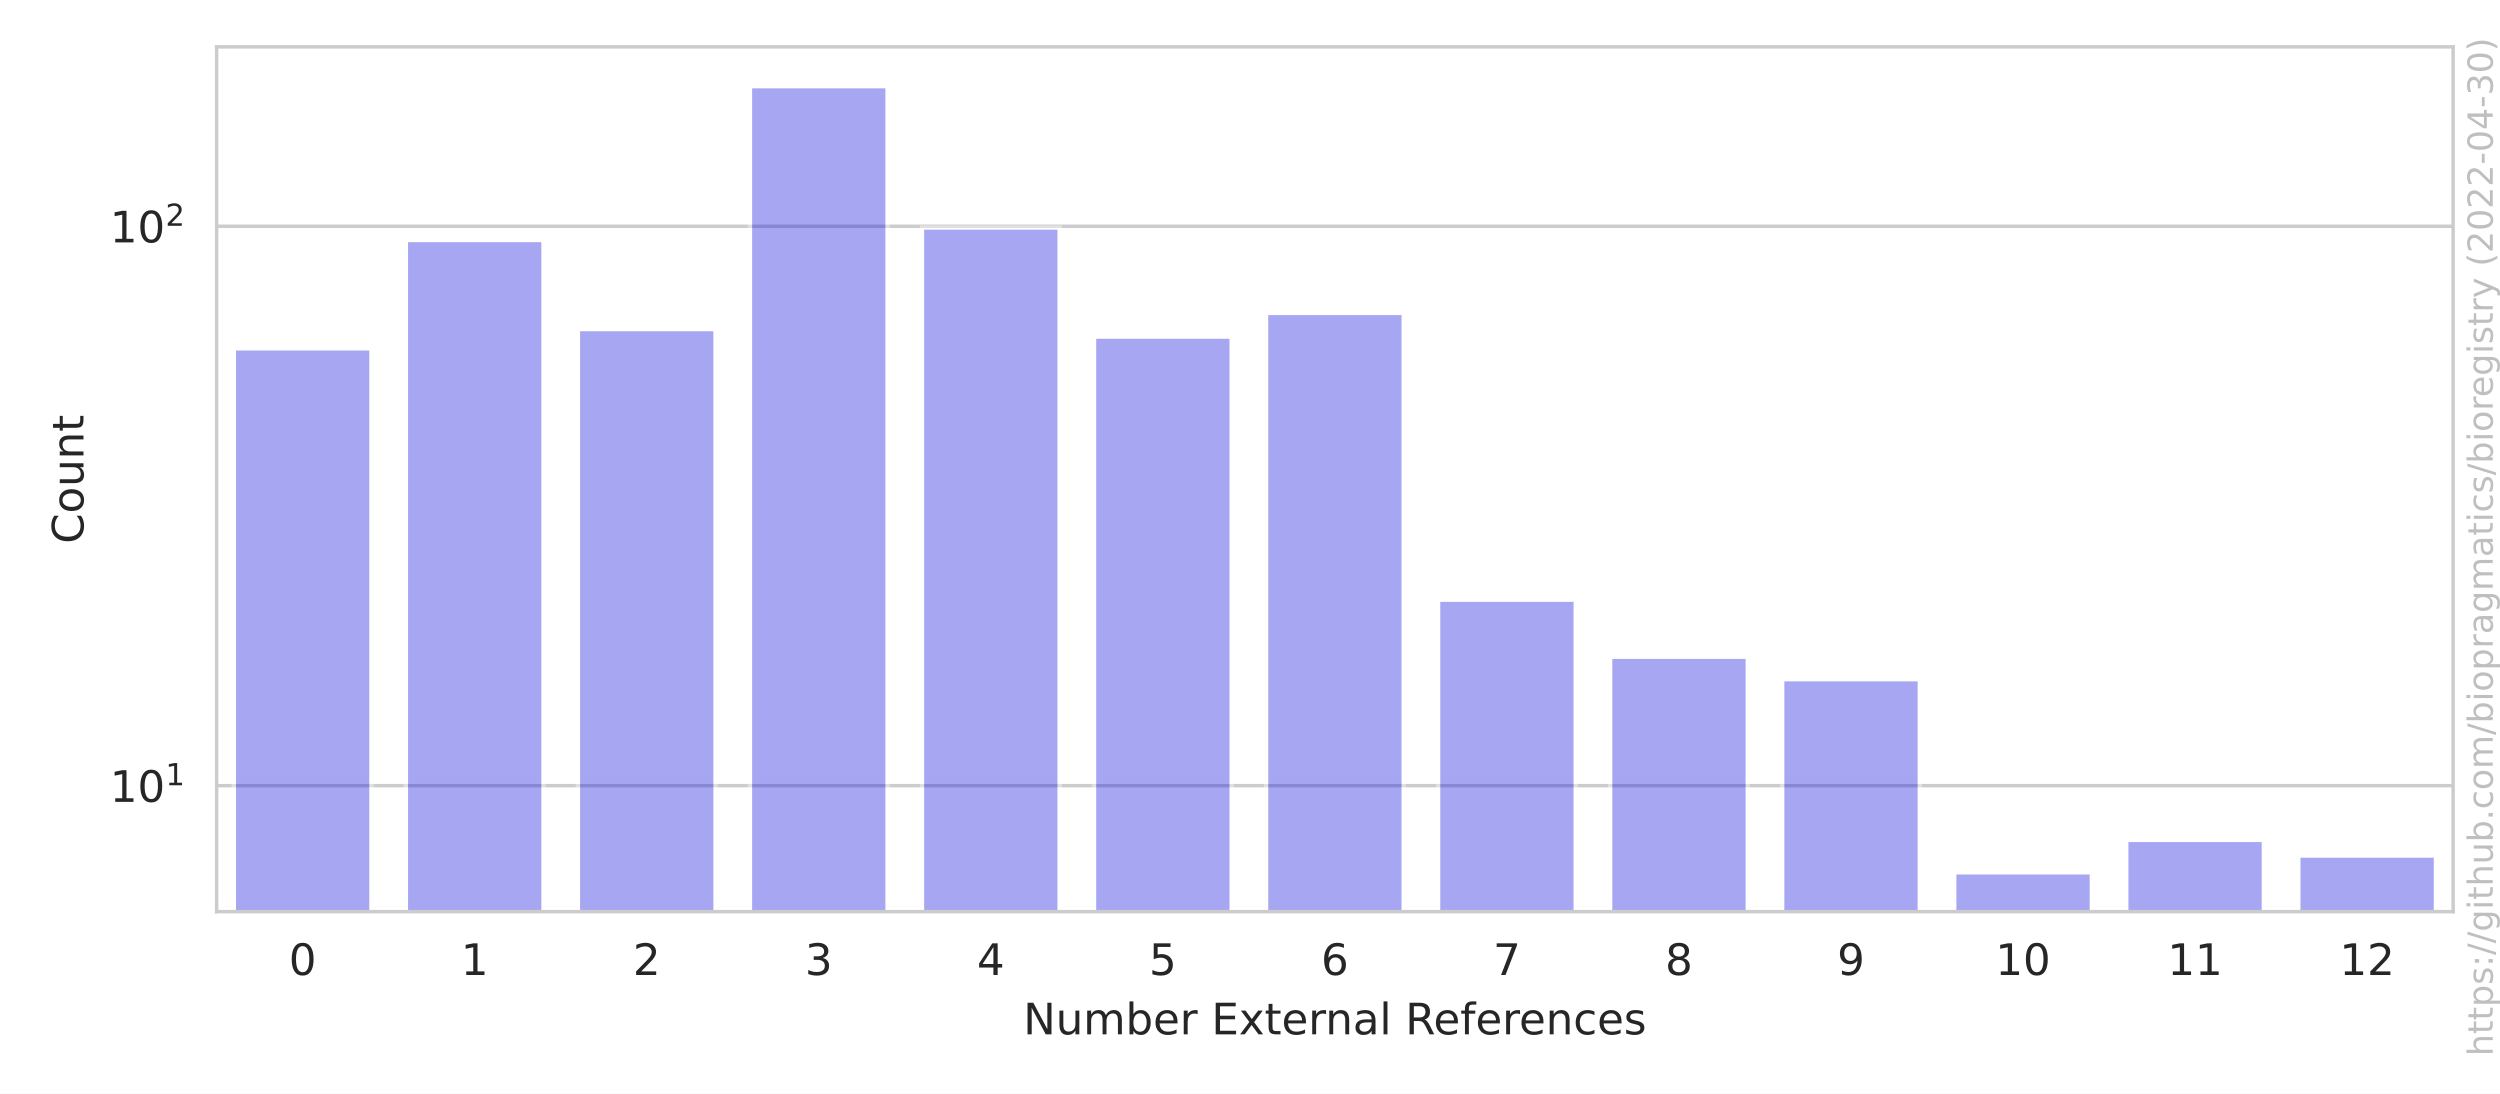
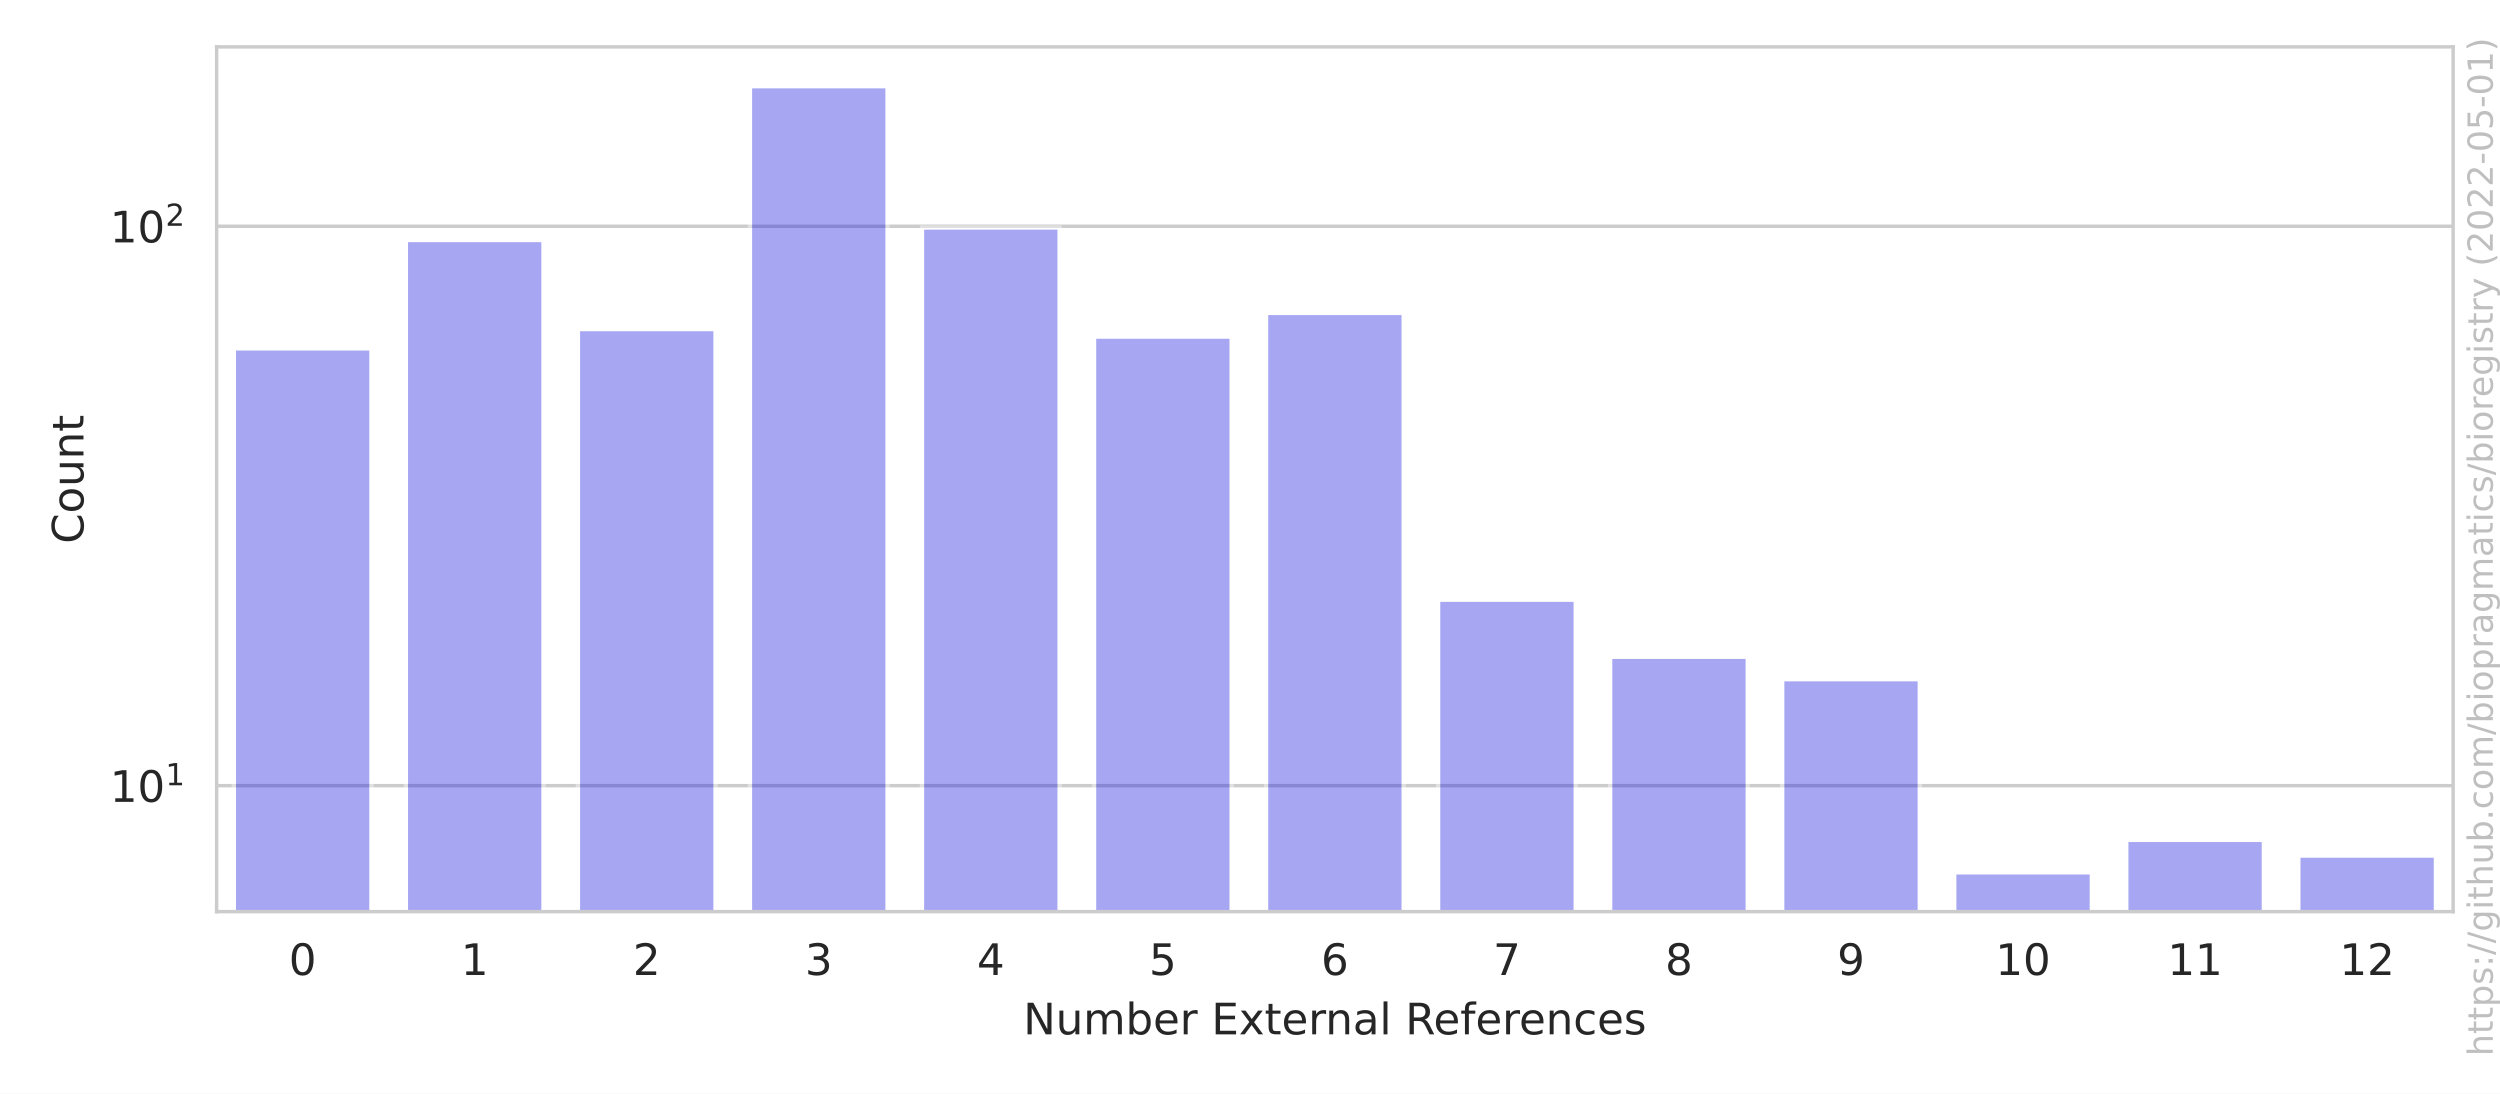
<svg xmlns="http://www.w3.org/2000/svg" xmlns:xlink="http://www.w3.org/1999/xlink" width="576pt" height="252pt" viewBox="0 0 576 252" version="1.1">
  <defs>
    <style type="text/css">*{stroke-linejoin: round; stroke-linecap: butt}</style>
  </defs>
  <g id="figure_1">
    <g id="patch_1">
      <path d="M 0 252  L 576 252  L 576 0  L 0 0  z " style="fill: #ffffff" />
    </g>
    <g id="axes_1">
      <g id="patch_2">
        <path d="M 49.913 210.04  L 565.2 210.04  L 565.2 10.8  L 49.913 10.8  z " style="fill: #ffffff" />
      </g>
      <g id="matplotlib.axis_1">
        <g id="xtick_1">
          <g id="text_1">
            <g style="fill: #262626" transform="translate(66.55018 224.6384)scale(0.1 -0.1)">
              <defs>
                <path id="DejaVuSans-30" d="M 2034 4250  Q 1547 4250 1301 3770  Q 1056 3291 1056 2328  Q 1056 1369 1301 889  Q 1547 409 2034 409  Q 2525 409 2770 889  Q 3016 1369 3016 2328  Q 3016 3291 2770 3770  Q 2525 4250 2034 4250  z M 2034 4750  Q 2819 4750 3233 4129  Q 3647 3509 3647 2328  Q 3647 1150 3233 529  Q 2819 -91 2034 -91  Q 1250 -91 836 529  Q 422 1150 422 2328  Q 422 3509 836 4129  Q 1250 4750 2034 4750  z " transform="scale(0.015625)" />
              </defs>
              <use xlink:href="#DejaVuSans-30" />
            </g>
          </g>
        </g>
        <g id="xtick_2">
          <g id="text_2">
            <g style="fill: #262626" transform="translate(106.1877 224.6384)scale(0.1 -0.1)">
              <defs>
                <path id="DejaVuSans-31" d="M 794 531  L 1825 531  L 1825 4091  L 703 3866  L 703 4441  L 1819 4666  L 2450 4666  L 2450 531  L 3481 531  L 3481 0  L 794 0  L 794 531  z " transform="scale(0.015625)" />
              </defs>
              <use xlink:href="#DejaVuSans-31" />
            </g>
          </g>
        </g>
        <g id="xtick_3">
          <g id="text_3">
            <g style="fill: #262626" transform="translate(145.8251 224.6384)scale(0.1 -0.1)">
              <defs>
                <path id="DejaVuSans-32" d="M 1228 531  L 3431 531  L 3431 0  L 469 0  L 469 531  Q 828 903 1448 1529  Q 2069 2156 2228 2338  Q 2531 2678 2651 2914  Q 2772 3150 2772 3378  Q 2772 3750 2511 3984  Q 2250 4219 1831 4219  Q 1534 4219 1204 4116  Q 875 4013 500 3803  L 500 4441  Q 881 4594 1212 4672  Q 1544 4750 1819 4750  Q 2544 4750 2975 4387  Q 3406 4025 3406 3419  Q 3406 3131 3298 2873  Q 3191 2616 2906 2266  Q 2828 2175 2409 1742  Q 1991 1309 1228 531  z " transform="scale(0.015625)" />
              </defs>
              <use xlink:href="#DejaVuSans-32" />
            </g>
          </g>
        </g>
        <g id="xtick_4">
          <g id="text_4">
            <g style="fill: #262626" transform="translate(185.4626 224.6384)scale(0.1 -0.1)">
              <defs>
                <path id="DejaVuSans-33" d="M 2597 2516  Q 3050 2419 3304 2112  Q 3559 1806 3559 1356  Q 3559 666 3084 287  Q 2609 -91 1734 -91  Q 1441 -91 1130 -33  Q 819 25 488 141  L 488 750  Q 750 597 1062 519  Q 1375 441 1716 441  Q 2309 441 2620 675  Q 2931 909 2931 1356  Q 2931 1769 2642 2001  Q 2353 2234 1838 2234  L 1294 2234  L 1294 2753  L 1863 2753  Q 2328 2753 2575 2939  Q 2822 3125 2822 3475  Q 2822 3834 2567 4026  Q 2313 4219 1838 4219  Q 1578 4219 1281 4162  Q 984 4106 628 3988  L 628 4550  Q 988 4650 1302 4700  Q 1616 4750 1894 4750  Q 2613 4750 3031 4423  Q 3450 4097 3450 3541  Q 3450 3153 3228 2886  Q 3006 2619 2597 2516  z " transform="scale(0.015625)" />
              </defs>
              <use xlink:href="#DejaVuSans-33" />
            </g>
          </g>
        </g>
        <g id="xtick_5">
          <g id="text_5">
            <g style="fill: #262626" transform="translate(225.1001 224.6384)scale(0.1 -0.1)">
              <defs>
                <path id="DejaVuSans-34" d="M 2419 4116  L 825 1625  L 2419 1625  L 2419 4116  z M 2253 4666  L 3047 4666  L 3047 1625  L 3713 1625  L 3713 1100  L 3047 1100  L 3047 0  L 2419 0  L 2419 1100  L 313 1100  L 313 1709  L 2253 4666  z " transform="scale(0.015625)" />
              </defs>
              <use xlink:href="#DejaVuSans-34" />
            </g>
          </g>
        </g>
        <g id="xtick_6">
          <g id="text_6">
            <g style="fill: #262626" transform="translate(264.7376 224.6384)scale(0.1 -0.1)">
              <defs>
                <path id="DejaVuSans-35" d="M 691 4666  L 3169 4666  L 3169 4134  L 1269 4134  L 1269 2991  Q 1406 3038 1543 3061  Q 1681 3084 1819 3084  Q 2600 3084 3056 2656  Q 3513 2228 3513 1497  Q 3513 744 3044 326  Q 2575 -91 1722 -91  Q 1428 -91 1123 -41  Q 819 9 494 109  L 494 744  Q 775 591 1075 516  Q 1375 441 1709 441  Q 2250 441 2565 725  Q 2881 1009 2881 1497  Q 2881 1984 2565 2268  Q 2250 2553 1709 2553  Q 1456 2553 1204 2497  Q 953 2441 691 2322  L 691 4666  z " transform="scale(0.015625)" />
              </defs>
              <use xlink:href="#DejaVuSans-35" />
            </g>
          </g>
        </g>
        <g id="xtick_7">
          <g id="text_7">
            <g style="fill: #262626" transform="translate(304.3751 224.6384)scale(0.1 -0.1)">
              <defs>
                <path id="DejaVuSans-36" d="M 2113 2584  Q 1688 2584 1439 2293  Q 1191 2003 1191 1497  Q 1191 994 1439 701  Q 1688 409 2113 409  Q 2538 409 2786 701  Q 3034 994 3034 1497  Q 3034 2003 2786 2293  Q 2538 2584 2113 2584  z M 3366 4563  L 3366 3988  Q 3128 4100 2886 4159  Q 2644 4219 2406 4219  Q 1781 4219 1451 3797  Q 1122 3375 1075 2522  Q 1259 2794 1537 2939  Q 1816 3084 2150 3084  Q 2853 3084 3261 2657  Q 3669 2231 3669 1497  Q 3669 778 3244 343  Q 2819 -91 2113 -91  Q 1303 -91 875 529  Q 447 1150 447 2328  Q 447 3434 972 4092  Q 1497 4750 2381 4750  Q 2619 4750 2861 4703  Q 3103 4656 3366 4563  z " transform="scale(0.015625)" />
              </defs>
              <use xlink:href="#DejaVuSans-36" />
            </g>
          </g>
        </g>
        <g id="xtick_8">
          <g id="text_8">
            <g style="fill: #262626" transform="translate(344.0126 224.6384)scale(0.1 -0.1)">
              <defs>
                <path id="DejaVuSans-37" d="M 525 4666  L 3525 4666  L 3525 4397  L 1831 0  L 1172 0  L 2766 4134  L 525 4134  L 525 4666  z " transform="scale(0.015625)" />
              </defs>
              <use xlink:href="#DejaVuSans-37" />
            </g>
          </g>
        </g>
        <g id="xtick_9">
          <g id="text_9">
            <g style="fill: #262626" transform="translate(383.6501 224.6384)scale(0.1 -0.1)">
              <defs>
                <path id="DejaVuSans-38" d="M 2034 2216  Q 1584 2216 1326 1975  Q 1069 1734 1069 1313  Q 1069 891 1326 650  Q 1584 409 2034 409  Q 2484 409 2743 651  Q 3003 894 3003 1313  Q 3003 1734 2745 1975  Q 2488 2216 2034 2216  z M 1403 2484  Q 997 2584 770 2862  Q 544 3141 544 3541  Q 544 4100 942 4425  Q 1341 4750 2034 4750  Q 2731 4750 3128 4425  Q 3525 4100 3525 3541  Q 3525 3141 3298 2862  Q 3072 2584 2669 2484  Q 3125 2378 3379 2068  Q 3634 1759 3634 1313  Q 3634 634 3220 271  Q 2806 -91 2034 -91  Q 1263 -91 848 271  Q 434 634 434 1313  Q 434 1759 690 2068  Q 947 2378 1403 2484  z M 1172 3481  Q 1172 3119 1398 2916  Q 1625 2713 2034 2713  Q 2441 2713 2670 2916  Q 2900 3119 2900 3481  Q 2900 3844 2670 4047  Q 2441 4250 2034 4250  Q 1625 4250 1398 4047  Q 1172 3844 1172 3481  z " transform="scale(0.015625)" />
              </defs>
              <use xlink:href="#DejaVuSans-38" />
            </g>
          </g>
        </g>
        <g id="xtick_10">
          <g id="text_10">
            <g style="fill: #262626" transform="translate(423.2876 224.6384)scale(0.1 -0.1)">
              <defs>
                <path id="DejaVuSans-39" d="M 703 97  L 703 672  Q 941 559 1184 500  Q 1428 441 1663 441  Q 2288 441 2617 861  Q 2947 1281 2994 2138  Q 2813 1869 2534 1725  Q 2256 1581 1919 1581  Q 1219 1581 811 2004  Q 403 2428 403 3163  Q 403 3881 828 4315  Q 1253 4750 1959 4750  Q 2769 4750 3195 4129  Q 3622 3509 3622 2328  Q 3622 1225 3098 567  Q 2575 -91 1691 -91  Q 1453 -91 1209 -44  Q 966 3 703 97  z M 1959 2075  Q 2384 2075 2632 2365  Q 2881 2656 2881 3163  Q 2881 3666 2632 3958  Q 2384 4250 1959 4250  Q 1534 4250 1286 3958  Q 1038 3666 1038 3163  Q 1038 2656 1286 2365  Q 1534 2075 1959 2075  z " transform="scale(0.015625)" />
              </defs>
              <use xlink:href="#DejaVuSans-39" />
            </g>
          </g>
        </g>
        <g id="xtick_11">
          <g id="text_11">
            <g style="fill: #262626" transform="translate(459.7438 224.6384)scale(0.1 -0.1)">
              <use xlink:href="#DejaVuSans-31" />
              <use xlink:href="#DejaVuSans-30" x="63.623" />
            </g>
          </g>
        </g>
        <g id="xtick_12">
          <g id="text_12">
            <g style="fill: #262626" transform="translate(499.3813 224.6384)scale(0.1 -0.1)">
              <use xlink:href="#DejaVuSans-31" />
              <use xlink:href="#DejaVuSans-31" x="63.623" />
            </g>
          </g>
        </g>
        <g id="xtick_13">
          <g id="text_13">
            <g style="fill: #262626" transform="translate(539.0188 224.6384)scale(0.1 -0.1)">
              <use xlink:href="#DejaVuSans-31" />
              <use xlink:href="#DejaVuSans-32" x="63.623" />
            </g>
          </g>
        </g>
        <g id="text_14">
          <g style="fill: #262626" transform="translate(235.7657 238.3166)scale(0.1 -0.1)">
            <defs>
              <path id="DejaVuSans-4e" d="M 628 4666  L 1478 4666  L 3547 763  L 3547 4666  L 4159 4666  L 4159 0  L 3309 0  L 1241 3903  L 1241 0  L 628 0  L 628 4666  z " transform="scale(0.015625)" />
              <path id="DejaVuSans-75" d="M 544 1381  L 544 3500  L 1119 3500  L 1119 1403  Q 1119 906 1312 657  Q 1506 409 1894 409  Q 2359 409 2629 706  Q 2900 1003 2900 1516  L 2900 3500  L 3475 3500  L 3475 0  L 2900 0  L 2900 538  Q 2691 219 2414 64  Q 2138 -91 1772 -91  Q 1169 -91 856 284  Q 544 659 544 1381  z M 1991 3584  L 1991 3584  z " transform="scale(0.015625)" />
              <path id="DejaVuSans-6d" d="M 3328 2828  Q 3544 3216 3844 3400  Q 4144 3584 4550 3584  Q 5097 3584 5394 3201  Q 5691 2819 5691 2113  L 5691 0  L 5113 0  L 5113 2094  Q 5113 2597 4934 2840  Q 4756 3084 4391 3084  Q 3944 3084 3684 2787  Q 3425 2491 3425 1978  L 3425 0  L 2847 0  L 2847 2094  Q 2847 2600 2669 2842  Q 2491 3084 2119 3084  Q 1678 3084 1418 2786  Q 1159 2488 1159 1978  L 1159 0  L 581 0  L 581 3500  L 1159 3500  L 1159 2956  Q 1356 3278 1631 3431  Q 1906 3584 2284 3584  Q 2666 3584 2933 3390  Q 3200 3197 3328 2828  z " transform="scale(0.015625)" />
              <path id="DejaVuSans-62" d="M 3116 1747  Q 3116 2381 2855 2742  Q 2594 3103 2138 3103  Q 1681 3103 1420 2742  Q 1159 2381 1159 1747  Q 1159 1113 1420 752  Q 1681 391 2138 391  Q 2594 391 2855 752  Q 3116 1113 3116 1747  z M 1159 2969  Q 1341 3281 1617 3432  Q 1894 3584 2278 3584  Q 2916 3584 3314 3078  Q 3713 2572 3713 1747  Q 3713 922 3314 415  Q 2916 -91 2278 -91  Q 1894 -91 1617 61  Q 1341 213 1159 525  L 1159 0  L 581 0  L 581 4863  L 1159 4863  L 1159 2969  z " transform="scale(0.015625)" />
              <path id="DejaVuSans-65" d="M 3597 1894  L 3597 1613  L 953 1613  Q 991 1019 1311 708  Q 1631 397 2203 397  Q 2534 397 2845 478  Q 3156 559 3463 722  L 3463 178  Q 3153 47 2828 -22  Q 2503 -91 2169 -91  Q 1331 -91 842 396  Q 353 884 353 1716  Q 353 2575 817 3079  Q 1281 3584 2069 3584  Q 2775 3584 3186 3129  Q 3597 2675 3597 1894  z M 3022 2063  Q 3016 2534 2758 2815  Q 2500 3097 2075 3097  Q 1594 3097 1305 2825  Q 1016 2553 972 2059  L 3022 2063  z " transform="scale(0.015625)" />
              <path id="DejaVuSans-72" d="M 2631 2963  Q 2534 3019 2420 3045  Q 2306 3072 2169 3072  Q 1681 3072 1420 2755  Q 1159 2438 1159 1844  L 1159 0  L 581 0  L 581 3500  L 1159 3500  L 1159 2956  Q 1341 3275 1631 3429  Q 1922 3584 2338 3584  Q 2397 3584 2469 3576  Q 2541 3569 2628 3553  L 2631 2963  z " transform="scale(0.015625)" />
              <path id="DejaVuSans-20" transform="scale(0.015625)" />
              <path id="DejaVuSans-45" d="M 628 4666  L 3578 4666  L 3578 4134  L 1259 4134  L 1259 2753  L 3481 2753  L 3481 2222  L 1259 2222  L 1259 531  L 3634 531  L 3634 0  L 628 0  L 628 4666  z " transform="scale(0.015625)" />
              <path id="DejaVuSans-78" d="M 3513 3500  L 2247 1797  L 3578 0  L 2900 0  L 1881 1375  L 863 0  L 184 0  L 1544 1831  L 300 3500  L 978 3500  L 1906 2253  L 2834 3500  L 3513 3500  z " transform="scale(0.015625)" />
              <path id="DejaVuSans-74" d="M 1172 4494  L 1172 3500  L 2356 3500  L 2356 3053  L 1172 3053  L 1172 1153  Q 1172 725 1289 603  Q 1406 481 1766 481  L 2356 481  L 2356 0  L 1766 0  Q 1100 0 847 248  Q 594 497 594 1153  L 594 3053  L 172 3053  L 172 3500  L 594 3500  L 594 4494  L 1172 4494  z " transform="scale(0.015625)" />
              <path id="DejaVuSans-6e" d="M 3513 2113  L 3513 0  L 2938 0  L 2938 2094  Q 2938 2591 2744 2837  Q 2550 3084 2163 3084  Q 1697 3084 1428 2787  Q 1159 2491 1159 1978  L 1159 0  L 581 0  L 581 3500  L 1159 3500  L 1159 2956  Q 1366 3272 1645 3428  Q 1925 3584 2291 3584  Q 2894 3584 3203 3211  Q 3513 2838 3513 2113  z " transform="scale(0.015625)" />
              <path id="DejaVuSans-61" d="M 2194 1759  Q 1497 1759 1228 1600  Q 959 1441 959 1056  Q 959 750 1161 570  Q 1363 391 1709 391  Q 2188 391 2477 730  Q 2766 1069 2766 1631  L 2766 1759  L 2194 1759  z M 3341 1997  L 3341 0  L 2766 0  L 2766 531  Q 2569 213 2275 61  Q 1981 -91 1556 -91  Q 1019 -91 701 211  Q 384 513 384 1019  Q 384 1609 779 1909  Q 1175 2209 1959 2209  L 2766 2209  L 2766 2266  Q 2766 2663 2505 2880  Q 2244 3097 1772 3097  Q 1472 3097 1187 3025  Q 903 2953 641 2809  L 641 3341  Q 956 3463 1253 3523  Q 1550 3584 1831 3584  Q 2591 3584 2966 3190  Q 3341 2797 3341 1997  z " transform="scale(0.015625)" />
              <path id="DejaVuSans-6c" d="M 603 4863  L 1178 4863  L 1178 0  L 603 0  L 603 4863  z " transform="scale(0.015625)" />
              <path id="DejaVuSans-52" d="M 2841 2188  Q 3044 2119 3236 1894  Q 3428 1669 3622 1275  L 4263 0  L 3584 0  L 2988 1197  Q 2756 1666 2539 1819  Q 2322 1972 1947 1972  L 1259 1972  L 1259 0  L 628 0  L 628 4666  L 2053 4666  Q 2853 4666 3247 4331  Q 3641 3997 3641 3322  Q 3641 2881 3436 2590  Q 3231 2300 2841 2188  z M 1259 4147  L 1259 2491  L 2053 2491  Q 2509 2491 2742 2702  Q 2975 2913 2975 3322  Q 2975 3731 2742 3939  Q 2509 4147 2053 4147  L 1259 4147  z " transform="scale(0.015625)" />
              <path id="DejaVuSans-66" d="M 2375 4863  L 2375 4384  L 1825 4384  Q 1516 4384 1395 4259  Q 1275 4134 1275 3809  L 1275 3500  L 2222 3500  L 2222 3053  L 1275 3053  L 1275 0  L 697 0  L 697 3053  L 147 3053  L 147 3500  L 697 3500  L 697 3744  Q 697 4328 969 4595  Q 1241 4863 1831 4863  L 2375 4863  z " transform="scale(0.015625)" />
              <path id="DejaVuSans-63" d="M 3122 3366  L 3122 2828  Q 2878 2963 2633 3030  Q 2388 3097 2138 3097  Q 1578 3097 1268 2742  Q 959 2388 959 1747  Q 959 1106 1268 751  Q 1578 397 2138 397  Q 2388 397 2633 464  Q 2878 531 3122 666  L 3122 134  Q 2881 22 2623 -34  Q 2366 -91 2075 -91  Q 1284 -91 818 406  Q 353 903 353 1747  Q 353 2603 823 3093  Q 1294 3584 2113 3584  Q 2378 3584 2631 3529  Q 2884 3475 3122 3366  z " transform="scale(0.015625)" />
              <path id="DejaVuSans-73" d="M 2834 3397  L 2834 2853  Q 2591 2978 2328 3040  Q 2066 3103 1784 3103  Q 1356 3103 1142 2972  Q 928 2841 928 2578  Q 928 2378 1081 2264  Q 1234 2150 1697 2047  L 1894 2003  Q 2506 1872 2764 1633  Q 3022 1394 3022 966  Q 3022 478 2636 193  Q 2250 -91 1575 -91  Q 1294 -91 989 -36  Q 684 19 347 128  L 347 722  Q 666 556 975 473  Q 1284 391 1588 391  Q 1994 391 2212 530  Q 2431 669 2431 922  Q 2431 1156 2273 1281  Q 2116 1406 1581 1522  L 1381 1569  Q 847 1681 609 1914  Q 372 2147 372 2553  Q 372 3047 722 3315  Q 1072 3584 1716 3584  Q 2034 3584 2315 3537  Q 2597 3491 2834 3397  z " transform="scale(0.015625)" />
            </defs>
            <use xlink:href="#DejaVuSans-4e" />
            <use xlink:href="#DejaVuSans-75" x="74.805" />
            <use xlink:href="#DejaVuSans-6d" x="138.184" />
            <use xlink:href="#DejaVuSans-62" x="235.596" />
            <use xlink:href="#DejaVuSans-65" x="299.072" />
            <use xlink:href="#DejaVuSans-72" x="360.596" />
            <use xlink:href="#DejaVuSans-20" x="401.709" />
            <use xlink:href="#DejaVuSans-45" x="433.496" />
            <use xlink:href="#DejaVuSans-78" x="496.68" />
            <use xlink:href="#DejaVuSans-74" x="555.859" />
            <use xlink:href="#DejaVuSans-65" x="595.068" />
            <use xlink:href="#DejaVuSans-72" x="656.592" />
            <use xlink:href="#DejaVuSans-6e" x="695.955" />
            <use xlink:href="#DejaVuSans-61" x="759.334" />
            <use xlink:href="#DejaVuSans-6c" x="820.613" />
            <use xlink:href="#DejaVuSans-20" x="848.396" />
            <use xlink:href="#DejaVuSans-52" x="880.184" />
            <use xlink:href="#DejaVuSans-65" x="945.166" />
            <use xlink:href="#DejaVuSans-66" x="1006.689" />
            <use xlink:href="#DejaVuSans-65" x="1041.895" />
            <use xlink:href="#DejaVuSans-72" x="1103.418" />
            <use xlink:href="#DejaVuSans-65" x="1142.281" />
            <use xlink:href="#DejaVuSans-6e" x="1203.805" />
            <use xlink:href="#DejaVuSans-63" x="1267.184" />
            <use xlink:href="#DejaVuSans-65" x="1322.164" />
            <use xlink:href="#DejaVuSans-73" x="1383.688" />
          </g>
        </g>
      </g>
      <g id="matplotlib.axis_2">
        <g id="ytick_1">
          <g id="line2d_1">
            <path d="M 49.913 181.019  L 565.2 181.019  " clip-path="url(#p1737fb0132)" style="fill: none; stroke: #cccccc; stroke-width: 0.8; stroke-linecap: round" />
          </g>
          <g id="text_15">
            <g style="fill: #262626" transform="translate(25.31268 184.8181)scale(0.1 -0.1)">
              <use xlink:href="#DejaVuSans-31" transform="translate(0 0.684375)" />
              <use xlink:href="#DejaVuSans-30" transform="translate(63.62305 0.684375)" />
              <use xlink:href="#DejaVuSans-31" transform="translate(128.2031 38.96563)scale(0.7)" />
            </g>
          </g>
        </g>
        <g id="ytick_2">
          <g id="line2d_2">
            <path d="M 49.913 52.132  L 565.2 52.132  " clip-path="url(#p1737fb0132)" style="fill: none; stroke: #cccccc; stroke-width: 0.8; stroke-linecap: round" />
          </g>
          <g id="text_16">
            <g style="fill: #262626" transform="translate(25.31268 55.93138)scale(0.1 -0.1)">
              <use xlink:href="#DejaVuSans-31" transform="translate(0 0.765625)" />
              <use xlink:href="#DejaVuSans-30" transform="translate(63.62305 0.765625)" />
              <use xlink:href="#DejaVuSans-32" transform="translate(128.2031 39.04688)scale(0.7)" />
            </g>
          </g>
        </g>
        <g id="ytick_3" />
        <g id="ytick_4" />
        <g id="ytick_5" />
        <g id="ytick_6" />
        <g id="ytick_7" />
        <g id="ytick_8" />
        <g id="ytick_9" />
        <g id="ytick_10" />
        <g id="ytick_11" />
        <g id="ytick_12" />
        <g id="ytick_13" />
        <g id="ytick_14" />
        <g id="ytick_15" />
        <g id="text_17">
          <g style="fill: #262626" transform="translate(19.233 125.2684)rotate(-90)scale(0.1 -0.1)">
            <defs>
              <path id="DejaVuSans-43" d="M 4122 4306  L 4122 3641  Q 3803 3938 3442 4084  Q 3081 4231 2675 4231  Q 1875 4231 1450 3742  Q 1025 3253 1025 2328  Q 1025 1406 1450 917  Q 1875 428 2675 428  Q 3081 428 3442 575  Q 3803 722 4122 1019  L 4122 359  Q 3791 134 3420 21  Q 3050 -91 2638 -91  Q 1578 -91 968 557  Q 359 1206 359 2328  Q 359 3453 968 4101  Q 1578 4750 2638 4750  Q 3056 4750 3426 4639  Q 3797 4528 4122 4306  z " transform="scale(0.015625)" />
              <path id="DejaVuSans-6f" d="M 1959 3097  Q 1497 3097 1228 2736  Q 959 2375 959 1747  Q 959 1119 1226 758  Q 1494 397 1959 397  Q 2419 397 2687 759  Q 2956 1122 2956 1747  Q 2956 2369 2687 2733  Q 2419 3097 1959 3097  z M 1959 3584  Q 2709 3584 3137 3096  Q 3566 2609 3566 1747  Q 3566 888 3137 398  Q 2709 -91 1959 -91  Q 1206 -91 779 398  Q 353 888 353 1747  Q 353 2609 779 3096  Q 1206 3584 1959 3584  z " transform="scale(0.015625)" />
            </defs>
            <use xlink:href="#DejaVuSans-43" />
            <use xlink:href="#DejaVuSans-6f" x="69.824" />
            <use xlink:href="#DejaVuSans-75" x="131.006" />
            <use xlink:href="#DejaVuSans-6e" x="194.385" />
            <use xlink:href="#DejaVuSans-74" x="257.764" />
          </g>
        </g>
      </g>
      <g id="patch_3">
        <path d="M 53.876 129196.579  L 85.586 129196.579  L 85.586 80.261  L 53.876 80.261  z " clip-path="url(#p1737fb0132)" style="fill: #2020df; opacity: 0.4; stroke: #ffffff; stroke-linejoin: miter" />
      </g>
      <g id="patch_4">
        <path d="M 93.514 129196.579  L 125.224 129196.579  L 125.224 55.299  L 93.514 55.299  z " clip-path="url(#p1737fb0132)" style="fill: #2020df; opacity: 0.4; stroke: #ffffff; stroke-linejoin: miter" />
      </g>
      <g id="patch_5">
        <path d="M 133.151 129196.579  L 164.861 129196.579  L 164.861 75.816  L 133.151 75.816  z " clip-path="url(#p1737fb0132)" style="fill: #2020df; opacity: 0.4; stroke: #ffffff; stroke-linejoin: miter" />
      </g>
      <g id="patch_6">
        <path d="M 172.789 129196.579  L 204.499 129196.579  L 204.499 19.856  L 172.789 19.856  z " clip-path="url(#p1737fb0132)" style="fill: #2020df; opacity: 0.4; stroke: #ffffff; stroke-linejoin: miter" />
      </g>
      <g id="patch_7">
        <path d="M 212.426 129196.579  L 244.136 129196.579  L 244.136 52.413  L 212.426 52.413  z " clip-path="url(#p1737fb0132)" style="fill: #2020df; opacity: 0.4; stroke: #ffffff; stroke-linejoin: miter" />
      </g>
      <g id="patch_8">
        <path d="M 252.064 129196.579  L 283.774 129196.579  L 283.774 77.552  L 252.064 77.552  z " clip-path="url(#p1737fb0132)" style="fill: #2020df; opacity: 0.4; stroke: #ffffff; stroke-linejoin: miter" />
      </g>
      <g id="patch_9">
        <path d="M 291.701 129196.579  L 323.411 129196.579  L 323.411 72.097  L 291.701 72.097  z " clip-path="url(#p1737fb0132)" style="fill: #2020df; opacity: 0.4; stroke: #ffffff; stroke-linejoin: miter" />
      </g>
      <g id="patch_10">
        <path d="M 331.339 129196.579  L 363.049 129196.579  L 363.049 138.172  L 331.339 138.172  z " clip-path="url(#p1737fb0132)" style="fill: #2020df; opacity: 0.4; stroke: #ffffff; stroke-linejoin: miter" />
      </g>
      <g id="patch_11">
        <path d="M 370.976 129196.579  L 402.686 129196.579  L 402.686 151.317  L 370.976 151.317  z " clip-path="url(#p1737fb0132)" style="fill: #2020df; opacity: 0.4; stroke: #ffffff; stroke-linejoin: miter" />
      </g>
      <g id="patch_12">
        <path d="M 410.614 129196.579  L 442.324 129196.579  L 442.324 156.488  L 410.614 156.488  z " clip-path="url(#p1737fb0132)" style="fill: #2020df; opacity: 0.4; stroke: #ffffff; stroke-linejoin: miter" />
      </g>
      <g id="patch_13">
        <path d="M 450.251 129196.579  L 481.961 129196.579  L 481.961 200.984  L 450.251 200.984  z " clip-path="url(#p1737fb0132)" style="fill: #2020df; opacity: 0.4; stroke: #ffffff; stroke-linejoin: miter" />
      </g>
      <g id="patch_14">
        <path d="M 489.889 129196.579  L 521.599 129196.579  L 521.599 193.509  L 489.889 193.509  z " clip-path="url(#p1737fb0132)" style="fill: #2020df; opacity: 0.4; stroke: #ffffff; stroke-linejoin: miter" />
      </g>
      <g id="patch_15">
        <path d="M 529.526 129196.579  L 561.236 129196.579  L 561.236 197.122  L 529.526 197.122  z " clip-path="url(#p1737fb0132)" style="fill: #2020df; opacity: 0.4; stroke: #ffffff; stroke-linejoin: miter" />
      </g>
      <g id="patch_16">
        <path d="M 49.913 210.04  L 49.913 10.8  " style="fill: none; stroke: #cccccc; stroke-width: 0.8; stroke-linejoin: miter; stroke-linecap: square" />
      </g>
      <g id="patch_17">
        <path d="M 565.2 210.04  L 565.2 10.8  " style="fill: none; stroke: #cccccc; stroke-width: 0.8; stroke-linejoin: miter; stroke-linecap: square" />
      </g>
      <g id="patch_18">
        <path d="M 49.913 210.04  L 565.2 210.04  " style="fill: none; stroke: #cccccc; stroke-width: 0.8; stroke-linejoin: miter; stroke-linecap: square" />
      </g>
      <g id="patch_19">
        <path d="M 49.913 10.8  L 565.2 10.8  " style="fill: none; stroke: #cccccc; stroke-width: 0.8; stroke-linejoin: miter; stroke-linecap: square" />
      </g>
    </g>
    <g id="text_18">
      <g style="fill: #808080; opacity: 0.5" transform="translate(574.3362 243.3237)rotate(-90)scale(0.08 -0.08)">
        <defs>
          <path id="DejaVuSans-68" d="M 3513 2113  L 3513 0  L 2938 0  L 2938 2094  Q 2938 2591 2744 2837  Q 2550 3084 2163 3084  Q 1697 3084 1428 2787  Q 1159 2491 1159 1978  L 1159 0  L 581 0  L 581 4863  L 1159 4863  L 1159 2956  Q 1366 3272 1645 3428  Q 1925 3584 2291 3584  Q 2894 3584 3203 3211  Q 3513 2838 3513 2113  z " transform="scale(0.015625)" />
          <path id="DejaVuSans-70" d="M 1159 525  L 1159 -1331  L 581 -1331  L 581 3500  L 1159 3500  L 1159 2969  Q 1341 3281 1617 3432  Q 1894 3584 2278 3584  Q 2916 3584 3314 3078  Q 3713 2572 3713 1747  Q 3713 922 3314 415  Q 2916 -91 2278 -91  Q 1894 -91 1617 61  Q 1341 213 1159 525  z M 3116 1747  Q 3116 2381 2855 2742  Q 2594 3103 2138 3103  Q 1681 3103 1420 2742  Q 1159 2381 1159 1747  Q 1159 1113 1420 752  Q 1681 391 2138 391  Q 2594 391 2855 752  Q 3116 1113 3116 1747  z " transform="scale(0.015625)" />
          <path id="DejaVuSans-3a" d="M 750 794  L 1409 794  L 1409 0  L 750 0  L 750 794  z M 750 3309  L 1409 3309  L 1409 2516  L 750 2516  L 750 3309  z " transform="scale(0.015625)" />
          <path id="DejaVuSans-2f" d="M 1625 4666  L 2156 4666  L 531 -594  L 0 -594  L 1625 4666  z " transform="scale(0.015625)" />
          <path id="DejaVuSans-67" d="M 2906 1791  Q 2906 2416 2648 2759  Q 2391 3103 1925 3103  Q 1463 3103 1205 2759  Q 947 2416 947 1791  Q 947 1169 1205 825  Q 1463 481 1925 481  Q 2391 481 2648 825  Q 2906 1169 2906 1791  z M 3481 434  Q 3481 -459 3084 -895  Q 2688 -1331 1869 -1331  Q 1566 -1331 1297 -1286  Q 1028 -1241 775 -1147  L 775 -588  Q 1028 -725 1275 -790  Q 1522 -856 1778 -856  Q 2344 -856 2625 -561  Q 2906 -266 2906 331  L 2906 616  Q 2728 306 2450 153  Q 2172 0 1784 0  Q 1141 0 747 490  Q 353 981 353 1791  Q 353 2603 747 3093  Q 1141 3584 1784 3584  Q 2172 3584 2450 3431  Q 2728 3278 2906 2969  L 2906 3500  L 3481 3500  L 3481 434  z " transform="scale(0.015625)" />
          <path id="DejaVuSans-69" d="M 603 3500  L 1178 3500  L 1178 0  L 603 0  L 603 3500  z M 603 4863  L 1178 4863  L 1178 4134  L 603 4134  L 603 4863  z " transform="scale(0.015625)" />
          <path id="DejaVuSans-2e" d="M 684 794  L 1344 794  L 1344 0  L 684 0  L 684 794  z " transform="scale(0.015625)" />
          <path id="DejaVuSans-79" d="M 2059 -325  Q 1816 -950 1584 -1140  Q 1353 -1331 966 -1331  L 506 -1331  L 506 -850  L 844 -850  Q 1081 -850 1212 -737  Q 1344 -625 1503 -206  L 1606 56  L 191 3500  L 800 3500  L 1894 763  L 2988 3500  L 3597 3500  L 2059 -325  z " transform="scale(0.015625)" />
          <path id="DejaVuSans-28" d="M 1984 4856  Q 1566 4138 1362 3434  Q 1159 2731 1159 2009  Q 1159 1288 1364 580  Q 1569 -128 1984 -844  L 1484 -844  Q 1016 -109 783 600  Q 550 1309 550 2009  Q 550 2706 781 3412  Q 1013 4119 1484 4856  L 1984 4856  z " transform="scale(0.015625)" />
          <path id="DejaVuSans-2d" d="M 313 2009  L 1997 2009  L 1997 1497  L 313 1497  L 313 2009  z " transform="scale(0.015625)" />
          <path id="DejaVuSans-29" d="M 513 4856  L 1013 4856  Q 1481 4119 1714 3412  Q 1947 2706 1947 2009  Q 1947 1309 1714 600  Q 1481 -109 1013 -844  L 513 -844  Q 928 -128 1133 580  Q 1338 1288 1338 2009  Q 1338 2731 1133 3434  Q 928 4138 513 4856  z " transform="scale(0.015625)" />
        </defs>
        <use xlink:href="#DejaVuSans-68" />
        <use xlink:href="#DejaVuSans-74" x="63.379" />
        <use xlink:href="#DejaVuSans-74" x="102.588" />
        <use xlink:href="#DejaVuSans-70" x="141.797" />
        <use xlink:href="#DejaVuSans-73" x="205.273" />
        <use xlink:href="#DejaVuSans-3a" x="257.373" />
        <use xlink:href="#DejaVuSans-2f" x="291.064" />
        <use xlink:href="#DejaVuSans-2f" x="324.756" />
        <use xlink:href="#DejaVuSans-67" x="358.447" />
        <use xlink:href="#DejaVuSans-69" x="421.924" />
        <use xlink:href="#DejaVuSans-74" x="449.707" />
        <use xlink:href="#DejaVuSans-68" x="488.916" />
        <use xlink:href="#DejaVuSans-75" x="552.295" />
        <use xlink:href="#DejaVuSans-62" x="615.674" />
        <use xlink:href="#DejaVuSans-2e" x="679.15" />
        <use xlink:href="#DejaVuSans-63" x="710.938" />
        <use xlink:href="#DejaVuSans-6f" x="765.918" />
        <use xlink:href="#DejaVuSans-6d" x="827.1" />
        <use xlink:href="#DejaVuSans-2f" x="924.512" />
        <use xlink:href="#DejaVuSans-62" x="958.203" />
        <use xlink:href="#DejaVuSans-69" x="1021.68" />
        <use xlink:href="#DejaVuSans-6f" x="1049.463" />
        <use xlink:href="#DejaVuSans-70" x="1110.645" />
        <use xlink:href="#DejaVuSans-72" x="1174.121" />
        <use xlink:href="#DejaVuSans-61" x="1215.234" />
        <use xlink:href="#DejaVuSans-67" x="1276.514" />
        <use xlink:href="#DejaVuSans-6d" x="1339.99" />
        <use xlink:href="#DejaVuSans-61" x="1437.402" />
        <use xlink:href="#DejaVuSans-74" x="1498.682" />
        <use xlink:href="#DejaVuSans-69" x="1537.891" />
        <use xlink:href="#DejaVuSans-63" x="1565.674" />
        <use xlink:href="#DejaVuSans-73" x="1620.654" />
        <use xlink:href="#DejaVuSans-2f" x="1672.754" />
        <use xlink:href="#DejaVuSans-62" x="1706.445" />
        <use xlink:href="#DejaVuSans-69" x="1769.922" />
        <use xlink:href="#DejaVuSans-6f" x="1797.705" />
        <use xlink:href="#DejaVuSans-72" x="1858.887" />
        <use xlink:href="#DejaVuSans-65" x="1897.75" />
        <use xlink:href="#DejaVuSans-67" x="1959.273" />
        <use xlink:href="#DejaVuSans-69" x="2022.75" />
        <use xlink:href="#DejaVuSans-73" x="2050.533" />
        <use xlink:href="#DejaVuSans-74" x="2102.633" />
        <use xlink:href="#DejaVuSans-72" x="2141.842" />
        <use xlink:href="#DejaVuSans-79" x="2182.955" />
        <use xlink:href="#DejaVuSans-20" x="2242.135" />
        <use xlink:href="#DejaVuSans-28" x="2273.922" />
        <use xlink:href="#DejaVuSans-32" x="2312.936" />
        <use xlink:href="#DejaVuSans-30" x="2376.559" />
        <use xlink:href="#DejaVuSans-32" x="2440.182" />
        <use xlink:href="#DejaVuSans-32" x="2503.805" />
        <use xlink:href="#DejaVuSans-2d" x="2567.428" />
        <use xlink:href="#DejaVuSans-30" x="2603.512" />
-         <use xlink:href="#DejaVuSans-34" x="2667.135" />
+         <use xlink:href="#DejaVuSans-35" x="2667.135" />
        <use xlink:href="#DejaVuSans-2d" x="2730.758" />
-         <use xlink:href="#DejaVuSans-33" x="2766.842" />
-         <use xlink:href="#DejaVuSans-30" x="2830.465" />
+         <use xlink:href="#DejaVuSans-30" x="2766.842" />
+         <use xlink:href="#DejaVuSans-31" x="2830.465" />
        <use xlink:href="#DejaVuSans-29" x="2894.088" />
      </g>
    </g>
  </g>
  <defs>
    <clipPath id="p1737fb0132">
      <rect x="49.913" y="10.8" width="515.287" height="199.24" />
    </clipPath>
  </defs>
</svg>
